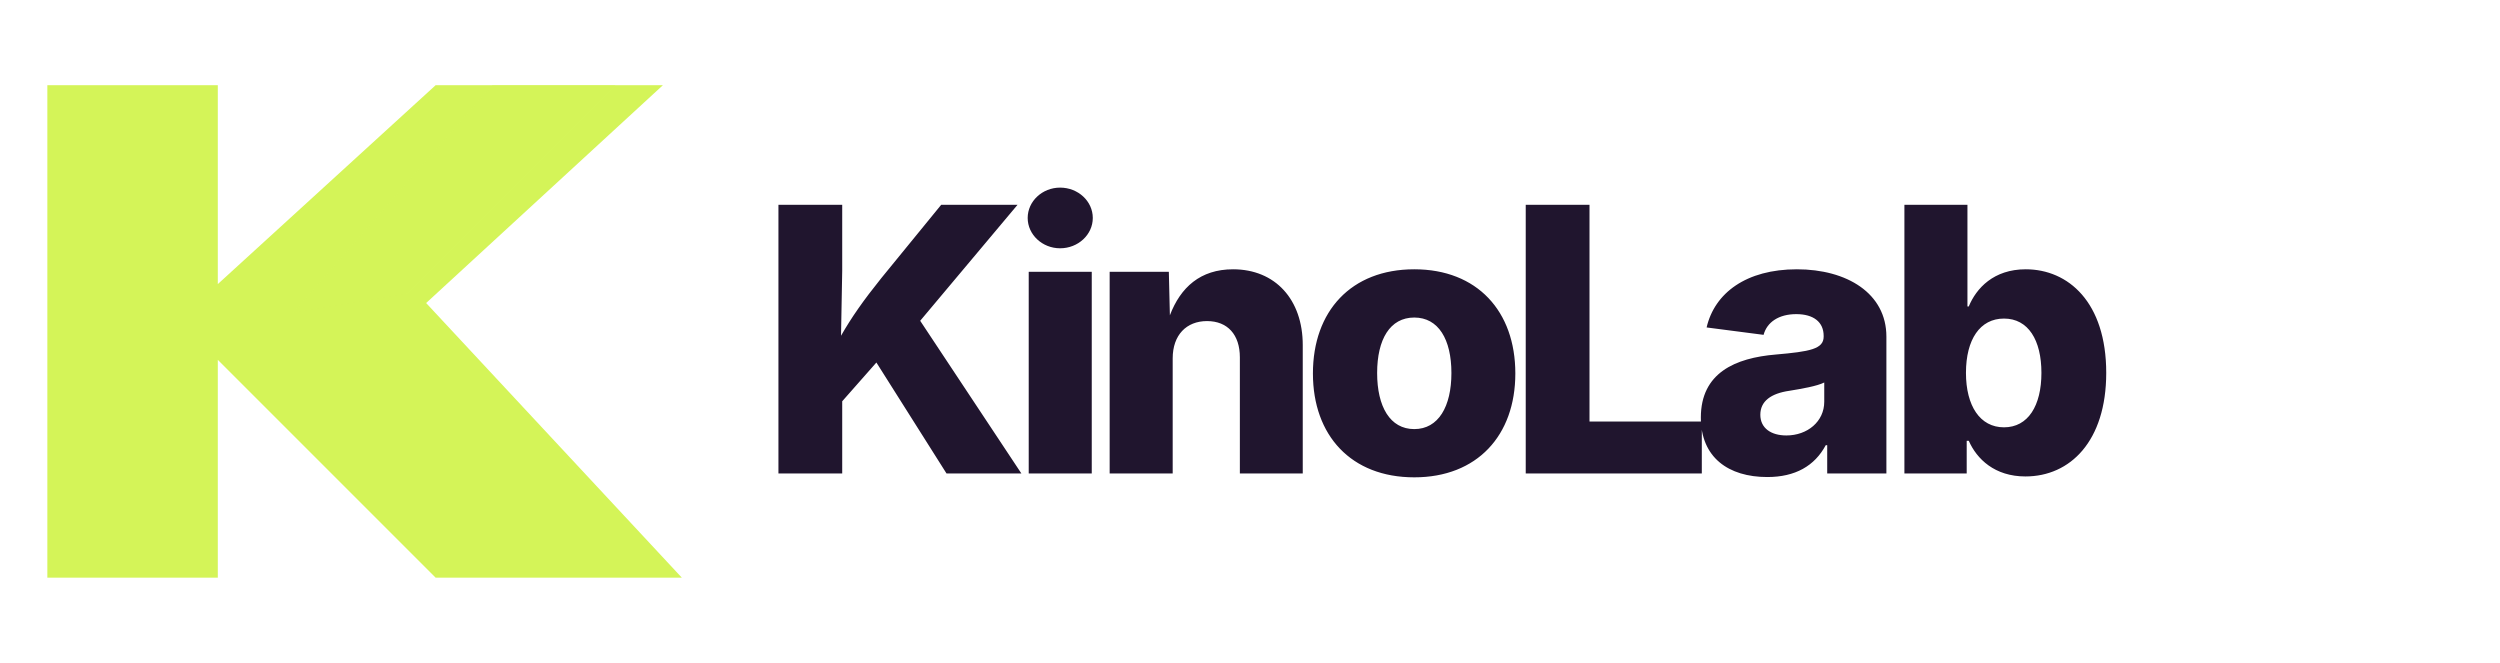
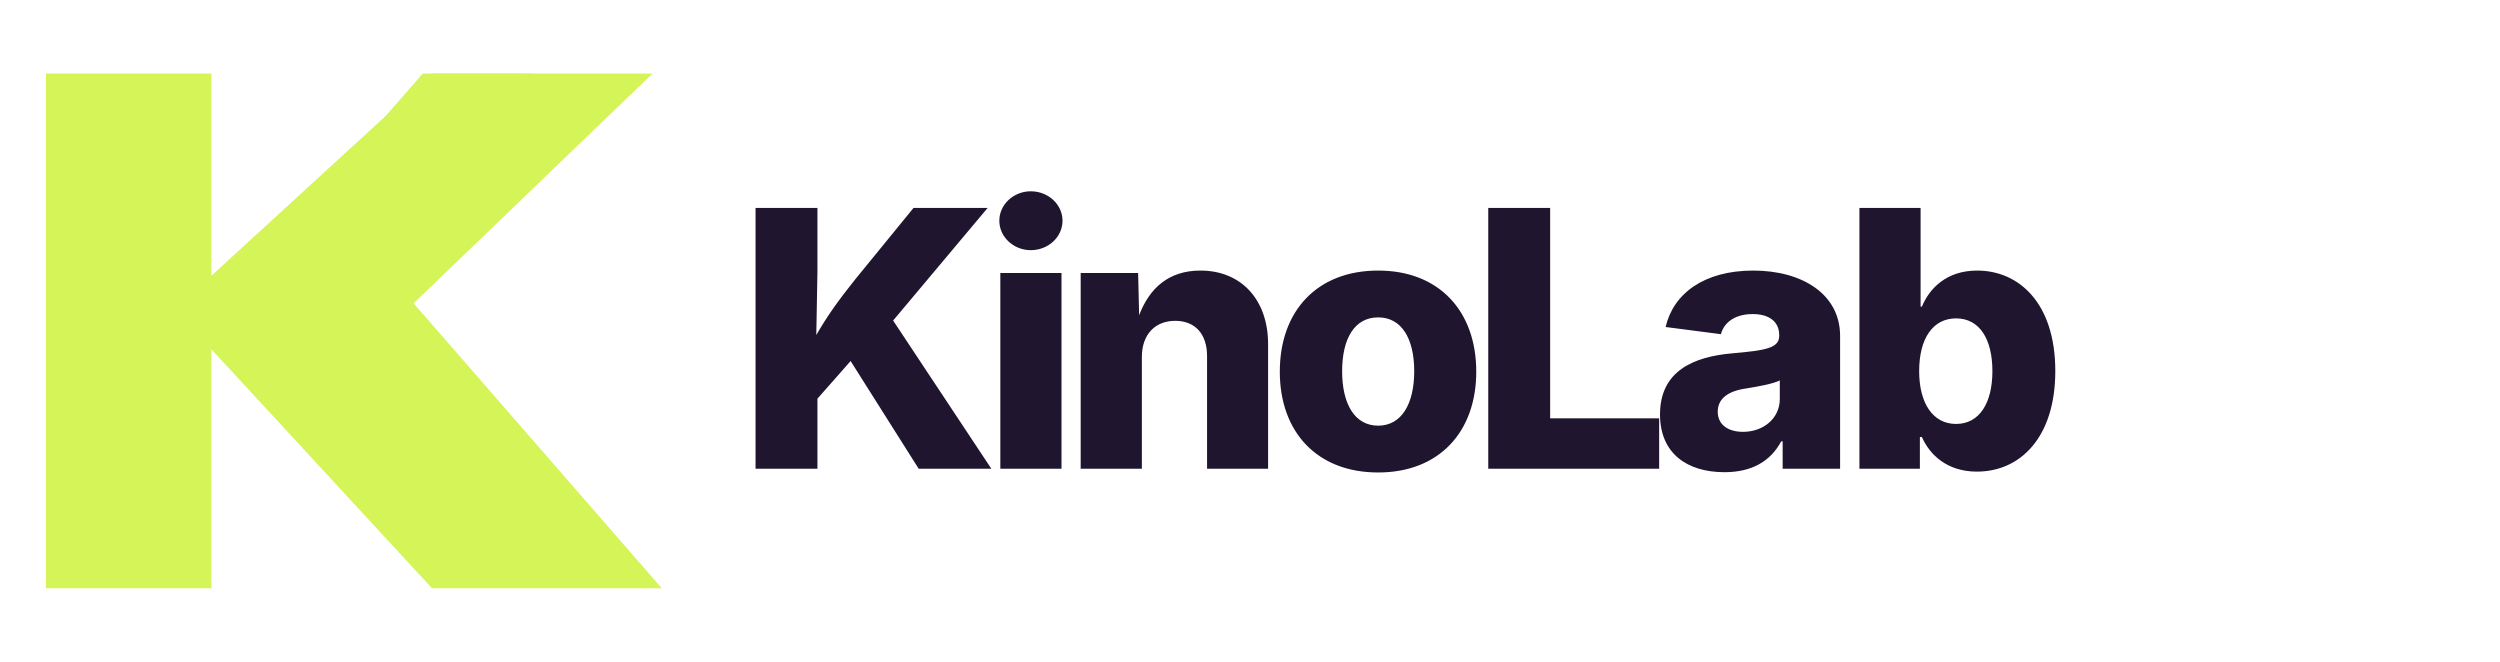
- <svg xmlns="http://www.w3.org/2000/svg" viewBox="0 0 264 70" role="img" aria-label="KinoLab">
-   <path fill="#D4F458" d="M5 9H23V30L46 9H70L45 32L72 61H46L23 38V61H5Z" />
-   <path fill="#D4F458" d="M31 33L52 9H65L43 31Z" opacity=".55" />
-   <text x="80" y="50" font-family="Inter,Arial,sans-serif" font-size="39" font-weight="800" letter-spacing="-2.5" fill="#20152E">KinoLab</text>
+ <svg xmlns="http://www.w3.org/2000/svg" viewBox="0 0 272 72" role="img" aria-label="KinoLab">
+   <path fill="#D4F458" d="M5 8h18v22L47 8h24L45 33l27 31H47L23 38v26H5z" />
+   <path fill="#D4F458" d="M25 32 46 8h12L35 33z" opacity=".98" />
+   <text x="80" y="51" font-family="Inter,Arial,sans-serif" font-size="39" font-weight="800" letter-spacing="-2.3" fill="#20152E">KinoLab</text>
</svg>
